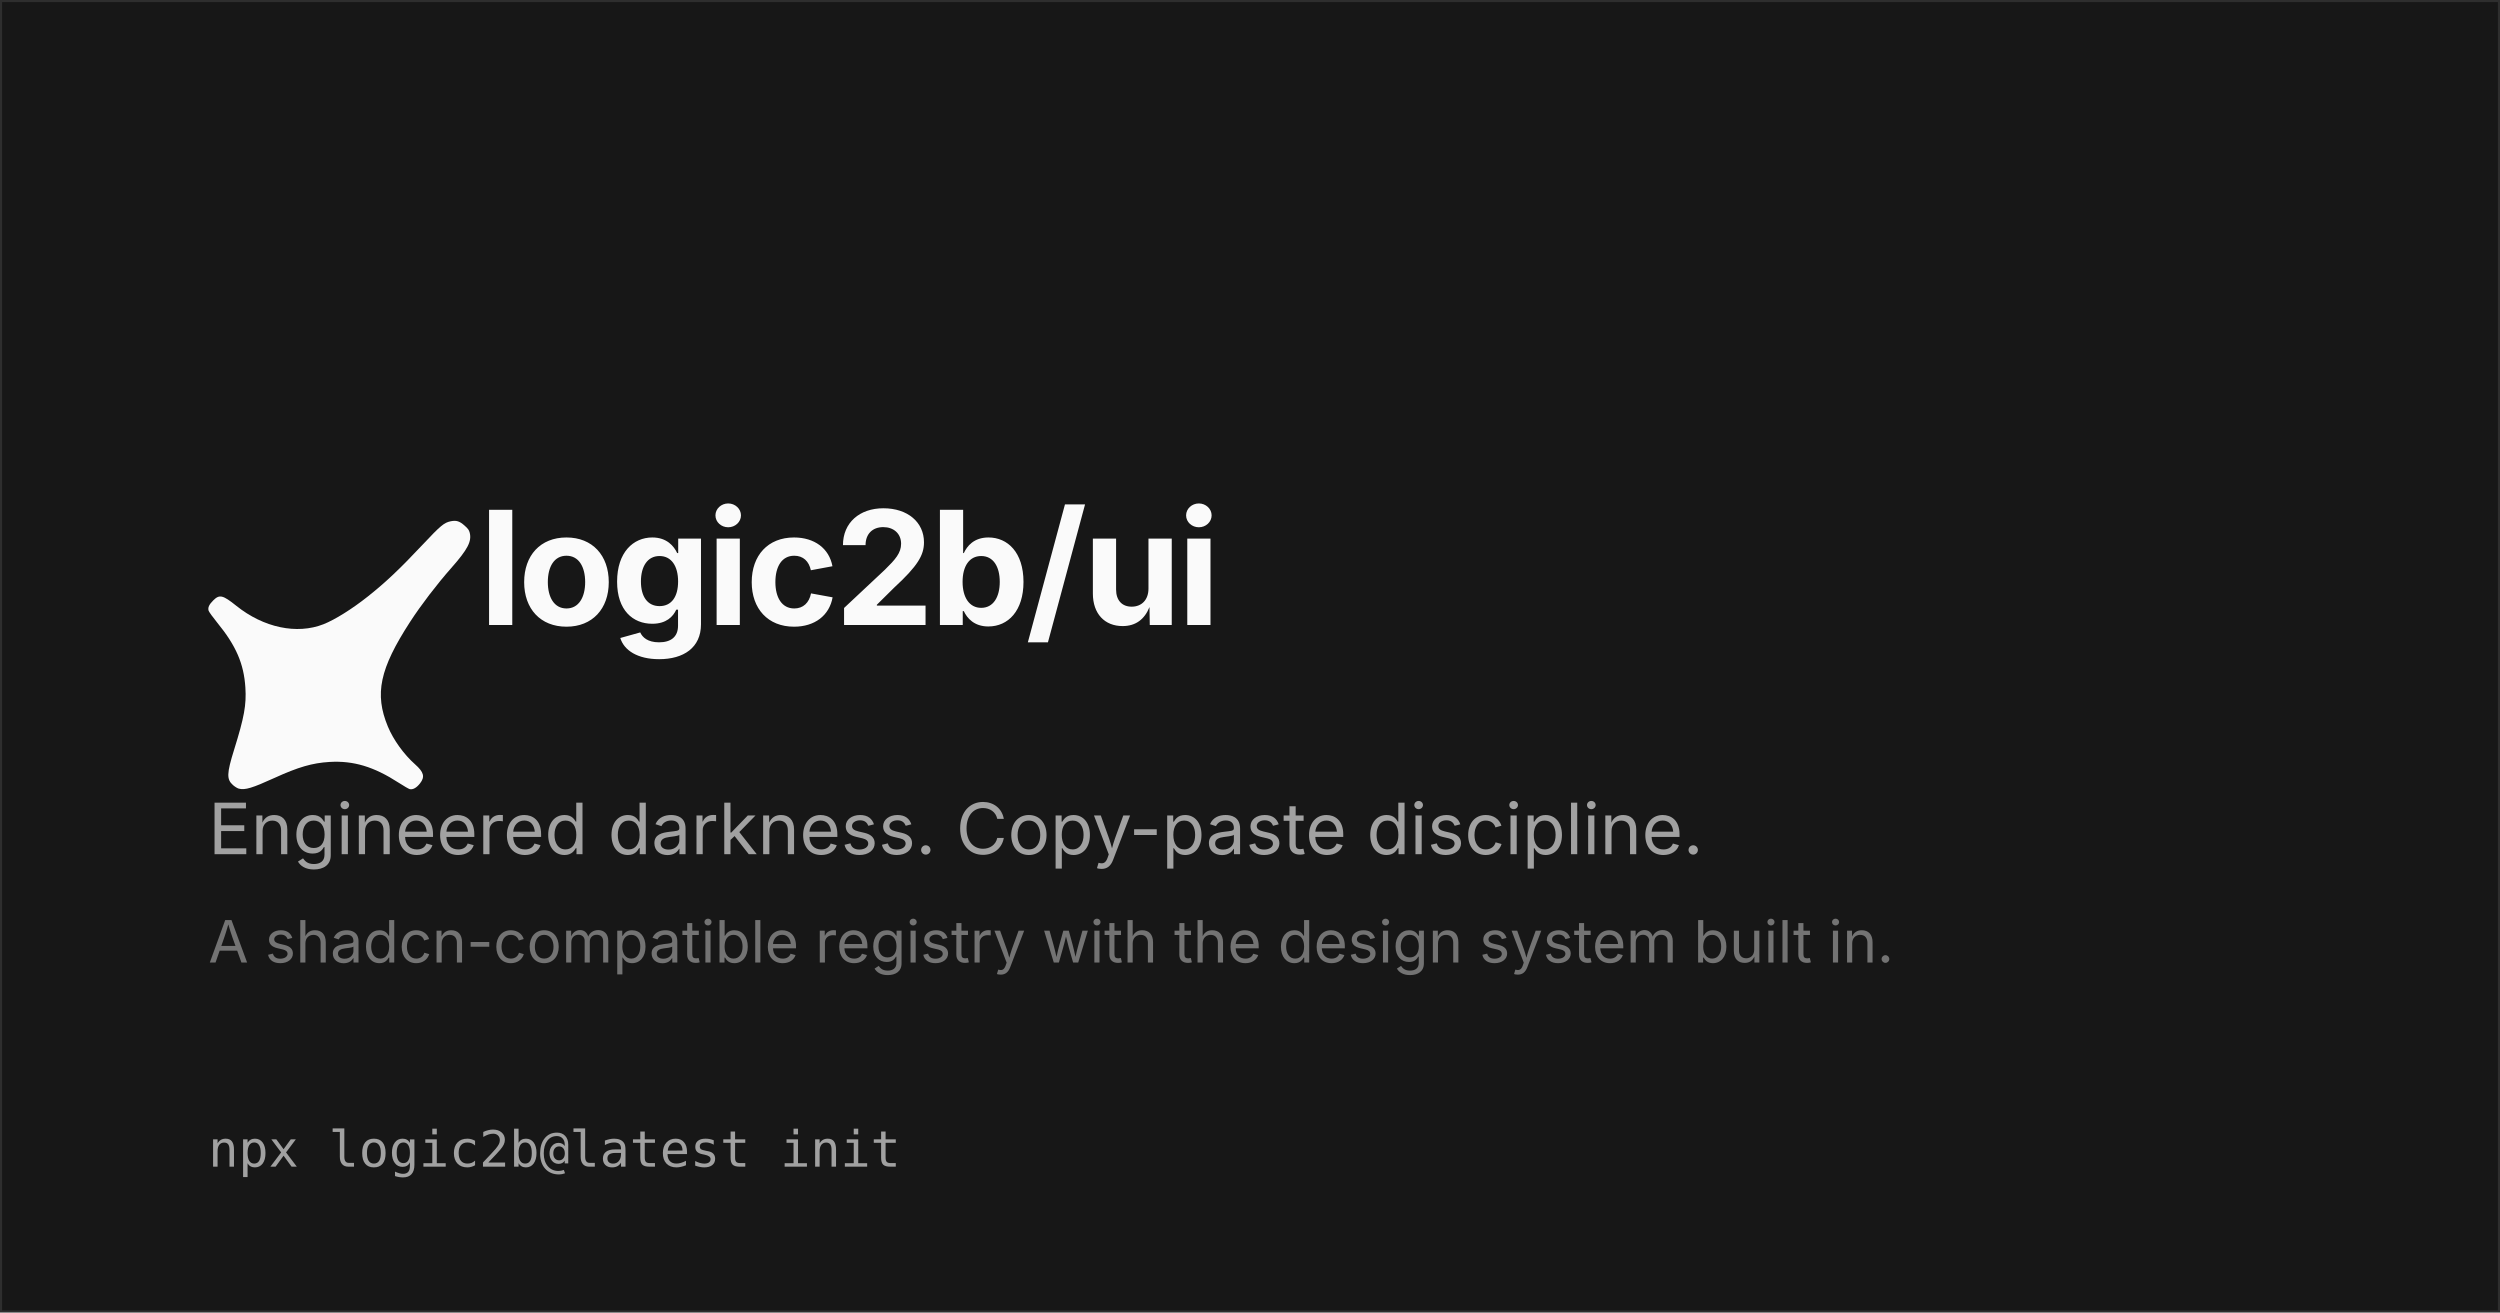
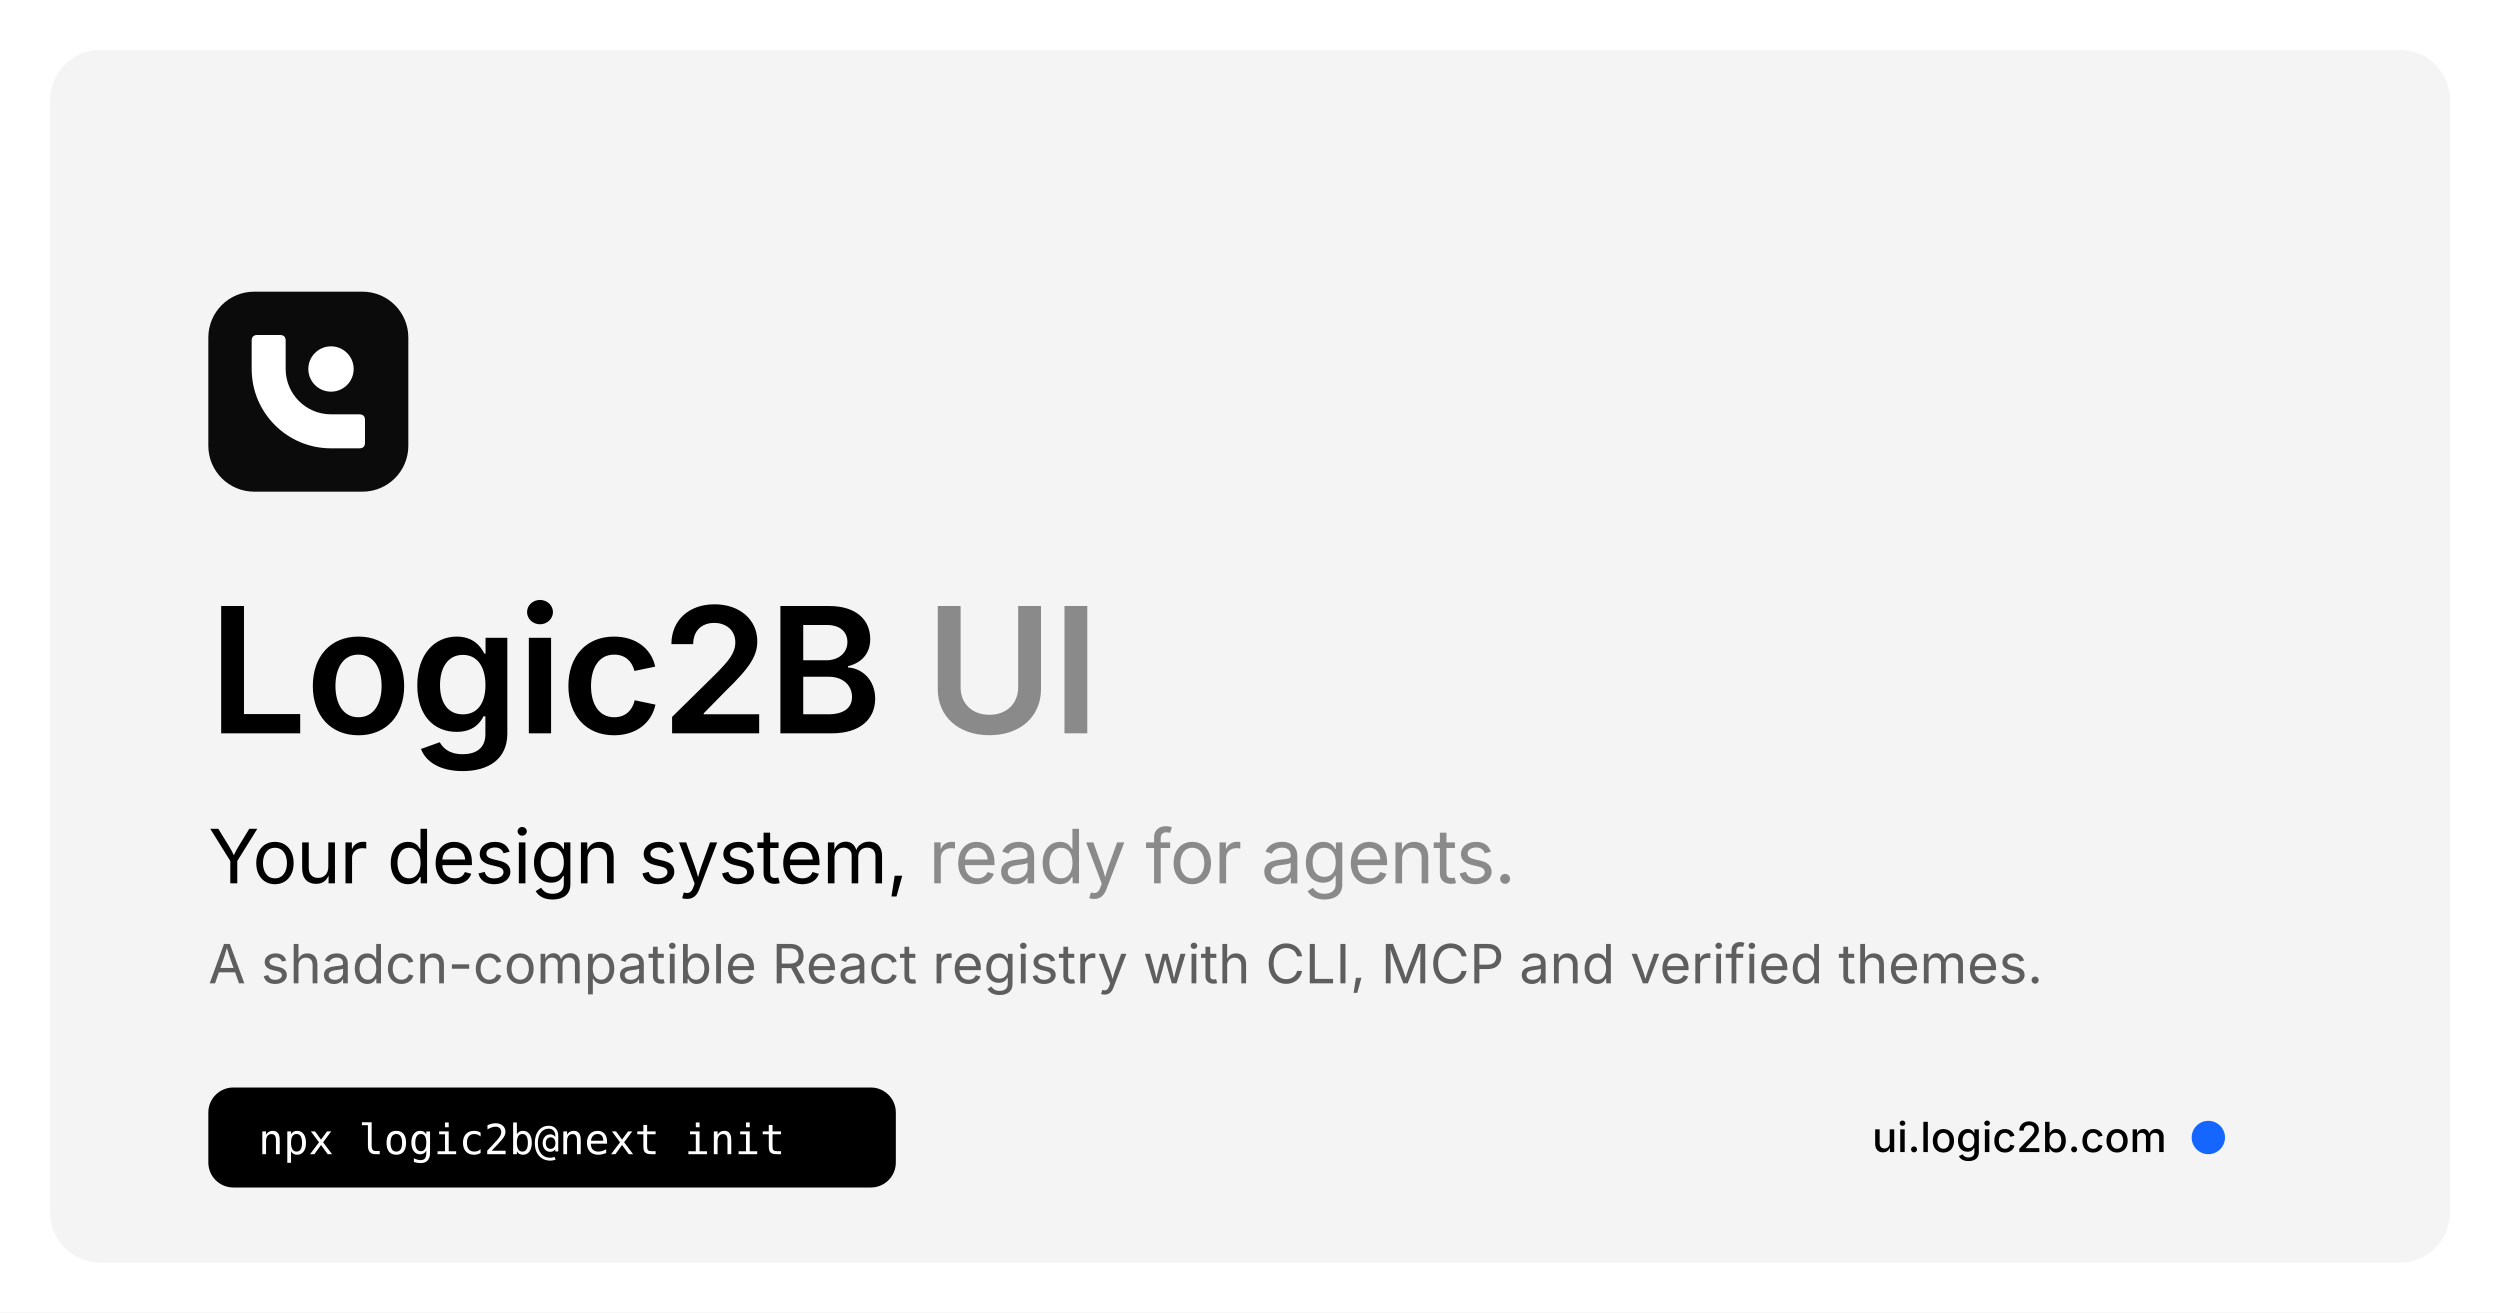
<svg xmlns="http://www.w3.org/2000/svg" width="1200" height="630" viewBox="0 0 1200 630" fill="none">
-   <rect width="1200" height="630" fill="#171717" />
-   <rect x="0.5" y="0.5" width="1199" height="629" fill="none" stroke="#ffffff" stroke-opacity="0.1" />
-   <g transform="translate(100 250) scale(0.24)" fill="#fafafa">
-     <path d="M403.46,202.16c-60.83,93.91-71.45,143.92-44.45,209.15,10.99,26.54,32.1,55.89,54.35,75.57,17.76,15.71,20.23,25.12,10.04,38.19-6.97,8.93-14.31,13.01-20.71,11.49-1.93-.46-11.87-6.23-22.07-12.8-49.82-32.2-90.43-44.39-138.3-41.53-34.25,2.04-62.31,10.2-110.19,32.03-44.52,20.29-58.65,24.55-71.19,21.36-2.74-.68-7.96-3.89-11.61-7.11-12.97-11.47-12.61-23.15,2.18-70.64,20.34-65.24,24.79-89.78,22.59-124.35-3.01-47.65-18.68-83.85-56.15-129.68-8.96-10.98-16.82-21.9-17.47-24.28-1.68-6.18,1.04-12.15,9.37-20.45,12.46-12.4,19.13-10.83,46.17,10.87,54.55,43.72,121,57.77,174.32,36.81,22.68-8.93,57.22-30.53,88.51-55.36,35.79-28.4,63.48-54.57,109.37-103.36C464.76,9.19,471.58,3.53,484.96.84c11.09-2.22,17.42-.26,27.32,8.49,7.06,6.23,9.04,8.96,10.41,14.17,4.51,17.46-3.75,33.37-36.84,70.85-29.02,32.88-60.73,74.38-82.39,107.82h0Z" />
+   <rect width="1200" height="630" fill="#ffffff" />
+   <rect x="24" y="24" width="1152" height="582" rx="24" fill="#f4f4f4" />
+   <g transform="translate(100 140)">
+     <rect width="96" height="96" rx="22" fill="#0b0b0b" />
+     <g transform="translate(15.36 15.36) scale(1.36)" fill="#ffffff">
+       <path d="M4 16L4 6Q4 4 6 4L14 4Q16 4 16 6L16 16A16 16 0 0 0 32 32L42 32Q44 32 44 34L44 42Q44 44 42 44L32 44A28 28 0 0 1 4 16Z" />
+       <circle cx="32" cy="16" r="8" />
+     </g>
  </g>
-   <text x="230" y="300" font-family="'Space Grotesk', Inter, system-ui, sans-serif" font-size="76" font-weight="700" letter-spacing="-2" fill="#fafafa">logic2b/ui</text>
-   <text x="100" y="410" font-family="Inter, system-ui, sans-serif" font-size="34" font-weight="400" fill="#a1a1a1">Engineered darkness. Copy-paste discipline.</text>
-   <text x="100" y="462" font-family="Inter, system-ui, sans-serif" font-size="28" font-weight="400" fill="#737373">A shadcn-compatible registry with the design system built in.</text>
-   <text x="100" y="560" font-family="'JetBrains Mono', ui-monospace, monospace" font-size="24" font-weight="400" fill="#a1a1a1">npx logic2b@latest init</text>
+   <text x="100" y="352" font-family="'Inter Tight', Inter, system-ui, sans-serif" font-size="84" font-weight="600" letter-spacing="-1" fill="#000000">Logic2B <tspan fill="#8a8a8a">UI</tspan>
+   </text>
+   <text x="100" y="424" font-family="'Inter Tight', Inter, system-ui, sans-serif" font-size="36" font-weight="400" letter-spacing="-.5" fill="#000000">Your design system, <tspan fill="#8a8a8a">ready for agents.</tspan>
+   </text>
+   <text x="100" y="472" font-family="'Inter Tight', Inter, system-ui, sans-serif" font-size="26" font-weight="400" fill="#5e5e5e">A shadcn-compatible React registry with CLI, MCP and verified themes.</text>
+   <rect x="100" y="522" width="330" height="48" rx="12" fill="#000000" />
+   <text x="124" y="554" font-family="ui-monospace, SFMono-Regular, Menlo, monospace" font-size="20" fill="#ffffff">npx logic2b@next init</text>
+   <circle cx="1060" cy="546" r="8" fill="#1466ff" />
+   <text x="1040" y="553" text-anchor="end" font-family="'Inter Tight', Inter, system-ui, sans-serif" font-size="20" font-weight="500" fill="#000000">ui.logic2b.com</text>
</svg>
